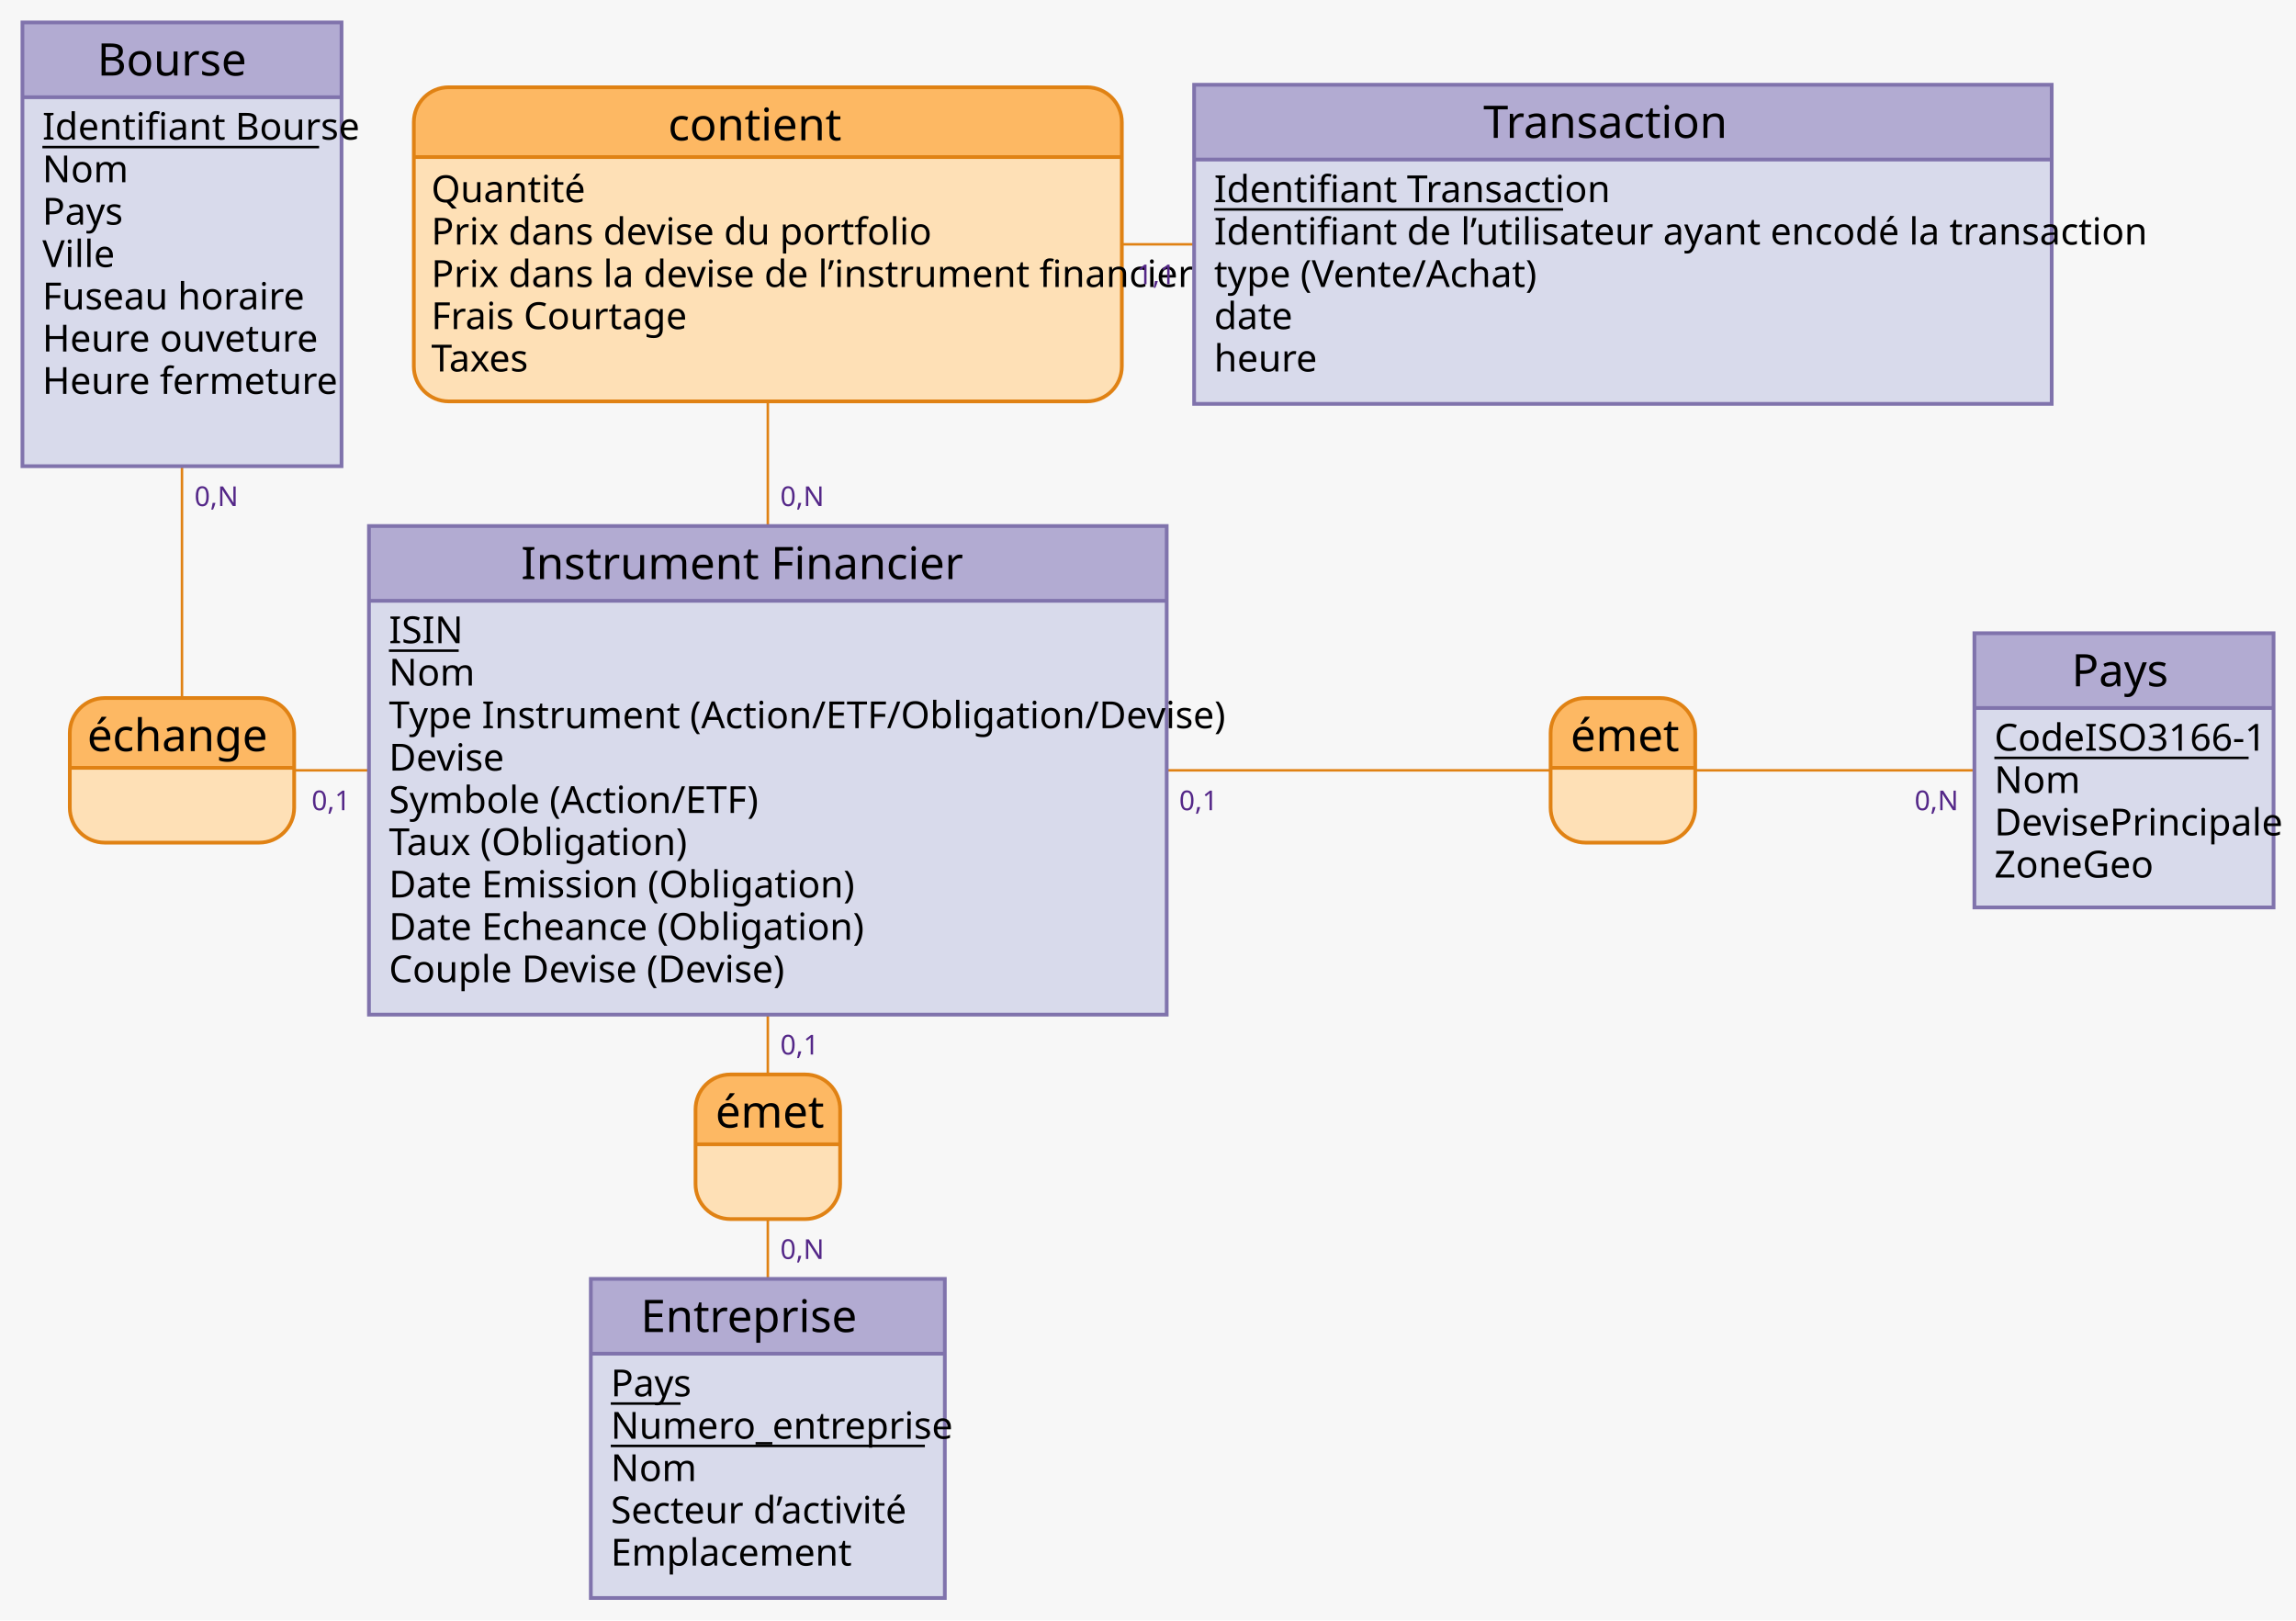
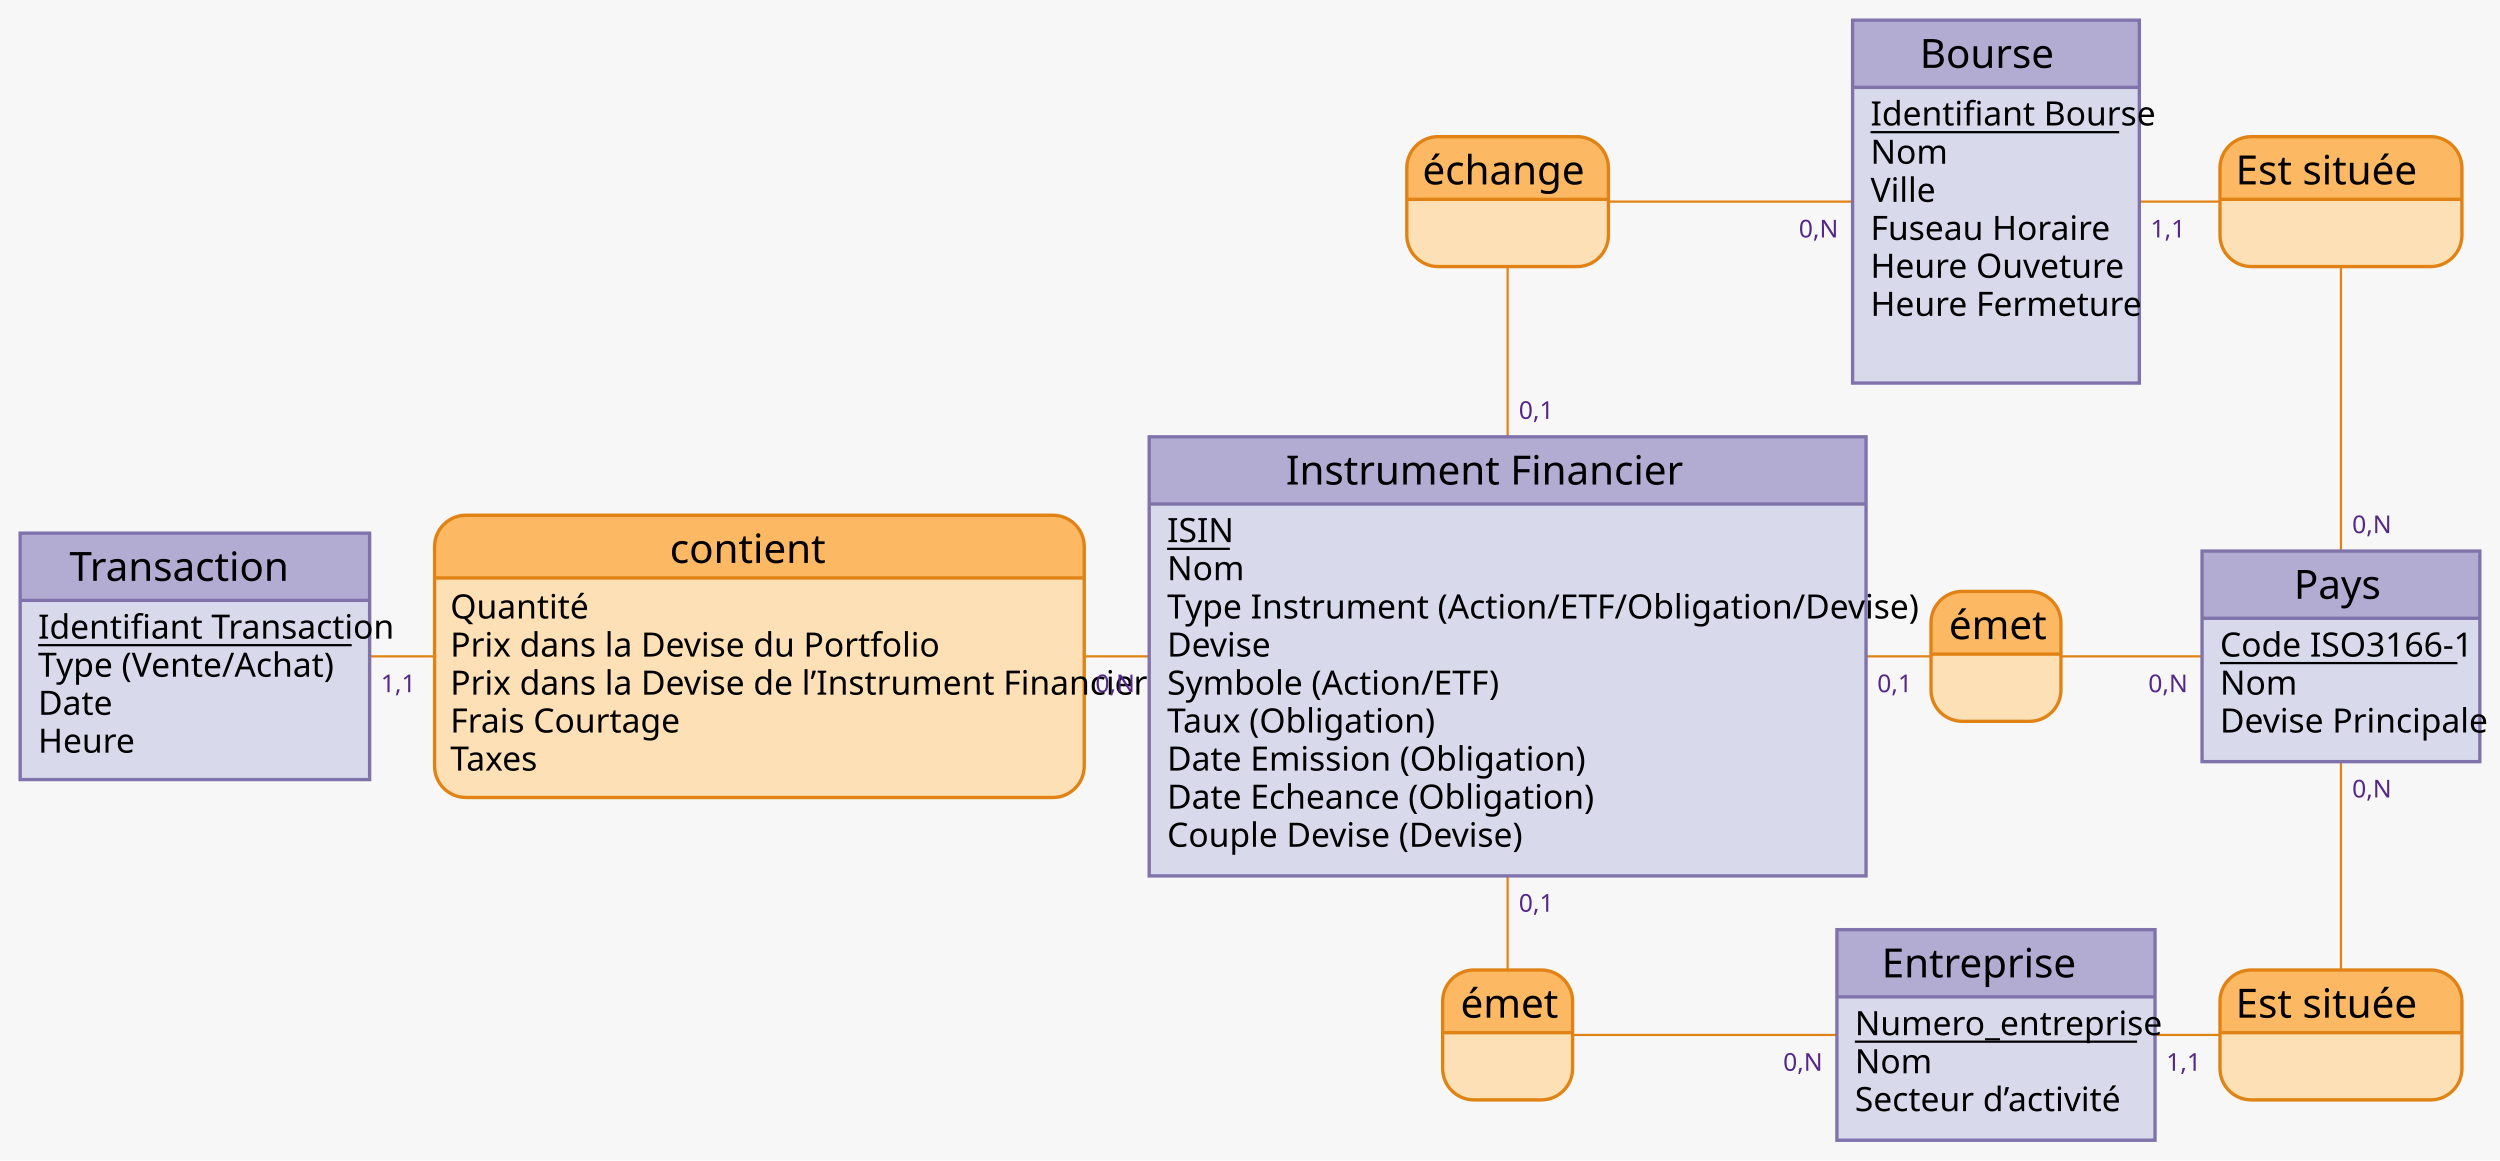
- <svg xmlns="http://www.w3.org/2000/svg" width="921" height="650" viewBox="0 0 921 650">
-   <rect x="0" y="0" width="921" height="650" fill="#f7f7f7" stroke="none" stroke-width="0" />
+ <svg xmlns="http://www.w3.org/2000/svg" width="1116" height="518" viewBox="0 0 1116 518">
+   <rect x="0" y="0" width="1116" height="518" fill="#f7f7f7" stroke="none" stroke-width="0" />
  <g>
-     <line x1="651" y1="98" x2="308" y2="98" stroke="#e08214" stroke-width="1" />
-     <line x1="308" y1="309" x2="308" y2="98" stroke="#e08214" stroke-width="1" />
+     <line x1="673" y1="293" x2="673" y2="90" stroke="#e08214" stroke-width="1" />
+     <line x1="891" y1="90" x2="673" y2="90" stroke="#e08214" stroke-width="1" />
    <g>
-       <path d="M436 35 a14 14 90 0 1 14 14 V63 h-284 V49 a14 14 90 0 1 14 -14" fill="#fdb863" stroke="#fdb863" stroke-width="0" />
-       <path d="M450 63 v84 a14 14 90 0 1 -14 14 H180 a14 14 90 0 1 -14 -14 V63 H284" fill="#fee0b6" stroke="#fee0b6" stroke-width="0" />
-       <rect x="166" y="35" width="284" height="126" fill="none" rx="14" stroke="#e08214" stroke-width="1.5" />
-       <line x1="166" y1="63" x2="450" y2="63" stroke="#e08214" stroke-width="1.5" />
-       <text x="268" y="56.3" fill="#000000" font-family="Copperplate" font-size="18">contient</text>
-       <text x="173" y="81.1" fill="#000000" font-family="Gill Sans" font-size="15">Quantité</text>
-       <text x="173" y="98.1" fill="#000000" font-family="Gill Sans" font-size="15">Prix dans devise du portfolio</text>
-       <text x="173" y="115.1" fill="#000000" font-family="Gill Sans" font-size="15">Prix dans la devise de l’instrument financier</text>
-       <text x="173" y="132" fill="#000000" font-family="Gill Sans" font-size="15">Frais Courtage</text>
-       <text x="173" y="149" fill="#000000" font-family="Gill Sans" font-size="15">Taxes</text>
+       <path d="M704 61 a14 14 90 0 1 14 14 V89 h-90 V75 a14 14 90 0 1 14 -14" fill="#fdb863" stroke="#fdb863" stroke-width="0" />
+       <path d="M718 89 v16 a14 14 90 0 1 -14 14 H642 a14 14 90 0 1 -14 -14 V89 H90" fill="#fee0b6" stroke="#fee0b6" stroke-width="0" />
+       <rect x="628" y="61" width="90" height="58" fill="none" rx="14" stroke="#e08214" stroke-width="1.5" />
+       <line x1="628" y1="89" x2="718" y2="89" stroke="#e08214" stroke-width="1.5" />
+       <text x="635" y="82.3" fill="#000000" font-family="Copperplate" font-size="18">échange</text>
    </g>
-     <text x="456" y="114" fill="#542788" font-family="Futura" font-size="11">1,1</text>
-     <text x="313" y="203" fill="#542788" font-family="Futura" font-size="11">0,N</text>
+     <text x="678" y="187" fill="#542788" font-family="Futura" font-size="11">0,1</text>
+     <text x="803" y="106" fill="#542788" font-family="Futura" font-size="11">0,N</text>
  </g>
  <g>
-     <line x1="308" y1="309" x2="73" y2="309" stroke="#e08214" stroke-width="1" />
-     <line x1="73" y1="98" x2="73" y2="309" stroke="#e08214" stroke-width="1" />
+     <line x1="891" y1="90" x2="1045" y2="90" stroke="#e08214" stroke-width="1" />
+     <line x1="1045" y1="293" x2="1045" y2="90" stroke="#e08214" stroke-width="1" />
    <g>
-       <path d="M104 280 a14 14 90 0 1 14 14 V308 h-90 V294 a14 14 90 0 1 14 -14" fill="#fdb863" stroke="#fdb863" stroke-width="0" />
-       <path d="M118 308 v16 a14 14 90 0 1 -14 14 H42 a14 14 90 0 1 -14 -14 V308 H90" fill="#fee0b6" stroke="#fee0b6" stroke-width="0" />
-       <rect x="28" y="280" width="90" height="58" fill="none" rx="14" stroke="#e08214" stroke-width="1.5" />
-       <line x1="28" y1="308" x2="118" y2="308" stroke="#e08214" stroke-width="1.5" />
-       <text x="35" y="301.3" fill="#000000" font-family="Copperplate" font-size="18">échange</text>
+       <path d="M1085 61 a14 14 90 0 1 14 14 V89 h-108 V75 a14 14 90 0 1 14 -14" fill="#fdb863" stroke="#fdb863" stroke-width="0" />
+       <path d="M1099 89 v16 a14 14 90 0 1 -14 14 H1005 a14 14 90 0 1 -14 -14 V89 H108" fill="#fee0b6" stroke="#fee0b6" stroke-width="0" />
+       <rect x="991" y="61" width="108" height="58" fill="none" rx="14" stroke="#e08214" stroke-width="1.5" />
+       <line x1="991" y1="89" x2="1099" y2="89" stroke="#e08214" stroke-width="1.5" />
+       <text x="998" y="82.3" fill="#000000" font-family="Copperplate" font-size="18">Est située</text>
    </g>
-     <text x="125" y="325" fill="#542788" font-family="Futura" font-size="11">0,1</text>
-     <text x="78" y="203" fill="#542788" font-family="Futura" font-size="11">0,N</text>
+     <text x="960" y="106" fill="#542788" font-family="Futura" font-size="11">1,1</text>
+     <text x="1050" y="238" fill="#542788" font-family="Futura" font-size="11">0,N</text>
  </g>
  <g>
-     <line x1="852" y1="309" x2="651" y2="309" stroke="#e08214" stroke-width="1" />
-     <line x1="308" y1="309" x2="651" y2="309" stroke="#e08214" stroke-width="1" />
+     <line x1="87" y1="293" x2="339" y2="293" stroke="#e08214" stroke-width="1" />
+     <line x1="673" y1="293" x2="339" y2="293" stroke="#e08214" stroke-width="1" />
    <g>
-       <path d="M666 280 a14 14 90 0 1 14 14 V308 h-58 V294 a14 14 90 0 1 14 -14" fill="#fdb863" stroke="#fdb863" stroke-width="0" />
-       <path d="M680 308 v16 a14 14 90 0 1 -14 14 H636 a14 14 90 0 1 -14 -14 V308 H58" fill="#fee0b6" stroke="#fee0b6" stroke-width="0" />
-       <rect x="622" y="280" width="58" height="58" fill="none" rx="14" stroke="#e08214" stroke-width="1.5" />
-       <line x1="622" y1="308" x2="680" y2="308" stroke="#e08214" stroke-width="1.5" />
-       <text x="630" y="301.3" fill="#000000" font-family="Copperplate" font-size="18">émet</text>
+       <path d="M470 230 a14 14 90 0 1 14 14 V258 h-290 V244 a14 14 90 0 1 14 -14" fill="#fdb863" stroke="#fdb863" stroke-width="0" />
+       <path d="M484 258 v84 a14 14 90 0 1 -14 14 H208 a14 14 90 0 1 -14 -14 V258 H290" fill="#fee0b6" stroke="#fee0b6" stroke-width="0" />
+       <rect x="194" y="230" width="290" height="126" fill="none" rx="14" stroke="#e08214" stroke-width="1.5" />
+       <line x1="194" y1="258" x2="484" y2="258" stroke="#e08214" stroke-width="1.5" />
+       <text x="299" y="251.3" fill="#000000" font-family="Copperplate" font-size="18">contient</text>
+       <text x="201" y="276.1" fill="#000000" font-family="Gill Sans" font-size="15">Quantité</text>
+       <text x="201" y="293.1" fill="#000000" font-family="Gill Sans" font-size="15">Prix dans la Devise du Portfolio</text>
+       <text x="201" y="310.1" fill="#000000" font-family="Gill Sans" font-size="15">Prix dans la Devise de l’Instrument Financier</text>
+       <text x="201" y="327" fill="#000000" font-family="Gill Sans" font-size="15">Frais Courtage</text>
+       <text x="201" y="344" fill="#000000" font-family="Gill Sans" font-size="15">Taxes</text>
    </g>
-     <text x="768" y="325" fill="#542788" font-family="Futura" font-size="11">0,N</text>
-     <text x="473" y="325" fill="#542788" font-family="Futura" font-size="11">0,1</text>
+     <text x="170" y="309" fill="#542788" font-family="Futura" font-size="11">1,1</text>
+     <text x="489" y="309" fill="#542788" font-family="Futura" font-size="11">0,N</text>
  </g>
  <g>
-     <line x1="308" y1="309" x2="308" y2="460" stroke="#e08214" stroke-width="1" />
-     <line x1="308" y1="577" x2="308" y2="460" stroke="#e08214" stroke-width="1" />
+     <line x1="1045" y1="293" x2="891" y2="293" stroke="#e08214" stroke-width="1" />
+     <line x1="673" y1="293" x2="891" y2="293" stroke="#e08214" stroke-width="1" />
    <g>
-       <path d="M323 431 a14 14 90 0 1 14 14 V459 h-58 V445 a14 14 90 0 1 14 -14" fill="#fdb863" stroke="#fdb863" stroke-width="0" />
-       <path d="M337 459 v16 a14 14 90 0 1 -14 14 H293 a14 14 90 0 1 -14 -14 V459 H58" fill="#fee0b6" stroke="#fee0b6" stroke-width="0" />
-       <rect x="279" y="431" width="58" height="58" fill="none" rx="14" stroke="#e08214" stroke-width="1.5" />
-       <line x1="279" y1="459" x2="337" y2="459" stroke="#e08214" stroke-width="1.5" />
-       <text x="287" y="452.3" fill="#000000" font-family="Copperplate" font-size="18">émet</text>
+       <path d="M906 264 a14 14 90 0 1 14 14 V292 h-58 V278 a14 14 90 0 1 14 -14" fill="#fdb863" stroke="#fdb863" stroke-width="0" />
+       <path d="M920 292 v16 a14 14 90 0 1 -14 14 H876 a14 14 90 0 1 -14 -14 V292 H58" fill="#fee0b6" stroke="#fee0b6" stroke-width="0" />
+       <rect x="862" y="264" width="58" height="58" fill="none" rx="14" stroke="#e08214" stroke-width="1.5" />
+       <line x1="862" y1="292" x2="920" y2="292" stroke="#e08214" stroke-width="1.5" />
+       <text x="870" y="285.3" fill="#000000" font-family="Copperplate" font-size="18">émet</text>
    </g>
-     <text x="313" y="423" fill="#542788" font-family="Futura" font-size="11">0,1</text>
-     <text x="313" y="505" fill="#542788" font-family="Futura" font-size="11">0,N</text>
+     <text x="959" y="309" fill="#542788" font-family="Futura" font-size="11">0,N</text>
+     <text x="838" y="309" fill="#542788" font-family="Futura" font-size="11">0,1</text>
+   </g>
+   <g>
+     <line x1="673" y1="293" x2="673" y2="462" stroke="#e08214" stroke-width="1" />
+     <line x1="891" y1="462" x2="673" y2="462" stroke="#e08214" stroke-width="1" />
+     <g>
+       <path d="M688 433 a14 14 90 0 1 14 14 V461 h-58 V447 a14 14 90 0 1 14 -14" fill="#fdb863" stroke="#fdb863" stroke-width="0" />
+       <path d="M702 461 v16 a14 14 90 0 1 -14 14 H658 a14 14 90 0 1 -14 -14 V461 H58" fill="#fee0b6" stroke="#fee0b6" stroke-width="0" />
+       <rect x="644" y="433" width="58" height="58" fill="none" rx="14" stroke="#e08214" stroke-width="1.5" />
+       <line x1="644" y1="461" x2="702" y2="461" stroke="#e08214" stroke-width="1.5" />
+       <text x="652" y="454.3" fill="#000000" font-family="Copperplate" font-size="18">émet</text>
+     </g>
+     <text x="678" y="407" fill="#542788" font-family="Futura" font-size="11">0,1</text>
+     <text x="796" y="478" fill="#542788" font-family="Futura" font-size="11">0,N</text>
+   </g>
+   <g>
+     <line x1="891" y1="462" x2="1045" y2="462" stroke="#e08214" stroke-width="1" />
+     <line x1="1045" y1="293" x2="1045" y2="462" stroke="#e08214" stroke-width="1" />
+     <g>
+       <path d="M1085 433 a14 14 90 0 1 14 14 V461 h-108 V447 a14 14 90 0 1 14 -14" fill="#fdb863" stroke="#fdb863" stroke-width="0" />
+       <path d="M1099 461 v16 a14 14 90 0 1 -14 14 H1005 a14 14 90 0 1 -14 -14 V461 H108" fill="#fee0b6" stroke="#fee0b6" stroke-width="0" />
+       <rect x="991" y="433" width="108" height="58" fill="none" rx="14" stroke="#e08214" stroke-width="1.5" />
+       <line x1="991" y1="461" x2="1099" y2="461" stroke="#e08214" stroke-width="1.5" />
+       <text x="998" y="454.3" fill="#000000" font-family="Copperplate" font-size="18">Est située</text>
+     </g>
+     <text x="967" y="478" fill="#542788" font-family="Futura" font-size="11">1,1</text>
+     <text x="1050" y="356" fill="#542788" font-family="Futura" font-size="11">0,N</text>
  </g>
  <g>
    <g>
-       <rect x="9" y="9" width="128" height="30" fill="#b2abd2" stroke="none" stroke-width="0" opacity="1" />
-       <rect x="9" y="39" width="128" height="148" fill="#d8daeb" stroke="none" stroke-width="0" opacity="1" />
-       <rect x="9" y="9" width="128" height="178" fill="none" stroke="#8073ac" stroke-width="1.5" opacity="1" />
-       <line x1="9" y1="39" x2="137" y2="39" stroke="#8073ac" stroke-width="1.5" />
+       <rect x="827" y="9" width="128" height="30" fill="#b2abd2" stroke="none" stroke-width="0" opacity="1" />
+       <rect x="827" y="39" width="128" height="132" fill="#d8daeb" stroke="none" stroke-width="0" opacity="1" />
+       <rect x="827" y="9" width="128" height="162" fill="none" stroke="#8073ac" stroke-width="1.5" opacity="1" />
+       <line x1="827" y1="39" x2="955" y2="39" stroke="#8073ac" stroke-width="1.5" />
    </g>
-     <text x="39" y="30.3" fill="#000000" font-family="Copperplate" font-size="18">Bourse</text>
-     <text x="17" y="56" fill="#000000" font-family="Gill Sans" font-size="15">Identifiant Bourse</text>
-     <line x1="17" y1="59" x2="128" y2="59" stroke="#000000" stroke-width="1" />
-     <text x="17" y="73.1" fill="#000000" font-family="Gill Sans" font-size="15">Nom</text>
-     <text x="17" y="90.1" fill="#000000" font-family="Gill Sans" font-size="15">Pays</text>
-     <text x="17" y="107.1" fill="#000000" font-family="Gill Sans" font-size="15">Ville</text>
-     <text x="17" y="124.1" fill="#000000" font-family="Gill Sans" font-size="15">Fuseau horaire</text>
-     <text x="17" y="141" fill="#000000" font-family="Gill Sans" font-size="15">Heure ouveture</text>
-     <text x="17" y="158" fill="#000000" font-family="Gill Sans" font-size="15">Heure fermeture</text>
+     <text x="857" y="30.3" fill="#000000" font-family="Copperplate" font-size="18">Bourse</text>
+     <text x="835" y="56" fill="#000000" font-family="Gill Sans" font-size="15">Identifiant Bourse</text>
+     <line x1="835" y1="59" x2="946" y2="59" stroke="#000000" stroke-width="1" />
+     <text x="835" y="73.1" fill="#000000" font-family="Gill Sans" font-size="15">Nom</text>
+     <text x="835" y="90.1" fill="#000000" font-family="Gill Sans" font-size="15">Ville</text>
+     <text x="835" y="107.1" fill="#000000" font-family="Gill Sans" font-size="15">Fuseau Horaire</text>
+     <text x="835" y="124" fill="#000000" font-family="Gill Sans" font-size="15">Heure Ouveture</text>
+     <text x="835" y="141" fill="#000000" font-family="Gill Sans" font-size="15">Heure Fermeture</text>
  </g>
  <g>
    <g>
-       <rect x="479" y="34" width="344" height="30" fill="#b2abd2" stroke="none" stroke-width="0" opacity="1" />
-       <rect x="479" y="64" width="344" height="98" fill="#d8daeb" stroke="none" stroke-width="0" opacity="1" />
-       <rect x="479" y="34" width="344" height="128" fill="none" stroke="#8073ac" stroke-width="1.5" opacity="1" />
-       <line x1="479" y1="64" x2="823" y2="64" stroke="#8073ac" stroke-width="1.5" />
+       <rect x="9" y="238" width="156" height="30" fill="#b2abd2" stroke="none" stroke-width="0" opacity="1" />
+       <rect x="9" y="268" width="156" height="80" fill="#d8daeb" stroke="none" stroke-width="0" opacity="1" />
+       <rect x="9" y="238" width="156" height="110" fill="none" stroke="#8073ac" stroke-width="1.5" opacity="1" />
+       <line x1="9" y1="268" x2="165" y2="268" stroke="#8073ac" stroke-width="1.5" />
    </g>
-     <text x="595" y="55.3" fill="#000000" font-family="Copperplate" font-size="18">Transaction</text>
-     <text x="487" y="81.1" fill="#000000" font-family="Gill Sans" font-size="15">Identifiant Transaction</text>
-     <line x1="487" y1="84" x2="627" y2="84" stroke="#000000" stroke-width="1" />
-     <text x="487" y="98.1" fill="#000000" font-family="Gill Sans" font-size="15">Identifiant de l’utilisateur ayant encodé la transaction</text>
-     <text x="487" y="115.1" fill="#000000" font-family="Gill Sans" font-size="15">type (Vente/Achat)</text>
-     <text x="487" y="132" fill="#000000" font-family="Gill Sans" font-size="15">date</text>
-     <text x="487" y="149" fill="#000000" font-family="Gill Sans" font-size="15">heure</text>
+     <text x="31" y="259.3" fill="#000000" font-family="Copperplate" font-size="18">Transaction</text>
+     <text x="17" y="285.1" fill="#000000" font-family="Gill Sans" font-size="15">Identifiant Transaction</text>
+     <line x1="17" y1="288" x2="157" y2="288" stroke="#000000" stroke-width="1" />
+     <text x="17" y="302.1" fill="#000000" font-family="Gill Sans" font-size="15">Type (Vente/Achat)</text>
+     <text x="17" y="319.1" fill="#000000" font-family="Gill Sans" font-size="15">Date</text>
+     <text x="17" y="336" fill="#000000" font-family="Gill Sans" font-size="15">Heure</text>
  </g>
  <g>
    <g>
-       <rect x="148" y="211" width="320" height="30" fill="#b2abd2" stroke="none" stroke-width="0" opacity="1" />
-       <rect x="148" y="241" width="320" height="166" fill="#d8daeb" stroke="none" stroke-width="0" opacity="1" />
-       <rect x="148" y="211" width="320" height="196" fill="none" stroke="#8073ac" stroke-width="1.5" opacity="1" />
-       <line x1="148" y1="241" x2="468" y2="241" stroke="#8073ac" stroke-width="1.5" />
+       <rect x="513" y="195" width="320" height="30" fill="#b2abd2" stroke="none" stroke-width="0" opacity="1" />
+       <rect x="513" y="225" width="320" height="166" fill="#d8daeb" stroke="none" stroke-width="0" opacity="1" />
+       <rect x="513" y="195" width="320" height="196" fill="none" stroke="#8073ac" stroke-width="1.5" opacity="1" />
+       <line x1="513" y1="225" x2="833" y2="225" stroke="#8073ac" stroke-width="1.5" />
    </g>
-     <text x="209" y="232.3" fill="#000000" font-family="Copperplate" font-size="18">Instrument Financier</text>
-     <text x="156" y="258" fill="#000000" font-family="Gill Sans" font-size="15">ISIN</text>
-     <line x1="156" y1="261" x2="184" y2="261" stroke="#000000" stroke-width="1" />
-     <text x="156" y="275" fill="#000000" font-family="Gill Sans" font-size="15">Nom</text>
-     <text x="156" y="292.1" fill="#000000" font-family="Gill Sans" font-size="15">Type Instrument (Action/ETF/Obligation/Devise)</text>
-     <text x="156" y="309.1" fill="#000000" font-family="Gill Sans" font-size="15">Devise</text>
-     <text x="156" y="326.1" fill="#000000" font-family="Gill Sans" font-size="15">Symbole (Action/ETF)</text>
-     <text x="156" y="343" fill="#000000" font-family="Gill Sans" font-size="15">Taux (Obligation)</text>
-     <text x="156" y="360" fill="#000000" font-family="Gill Sans" font-size="15">Date Emission (Obligation)</text>
-     <text x="156" y="377" fill="#000000" font-family="Gill Sans" font-size="15">Date Echeance (Obligation)</text>
-     <text x="156" y="394" fill="#000000" font-family="Gill Sans" font-size="15">Couple Devise (Devise)</text>
+     <text x="574" y="216.3" fill="#000000" font-family="Copperplate" font-size="18">Instrument Financier</text>
+     <text x="521" y="242" fill="#000000" font-family="Gill Sans" font-size="15">ISIN</text>
+     <line x1="521" y1="245" x2="549" y2="245" stroke="#000000" stroke-width="1" />
+     <text x="521" y="259" fill="#000000" font-family="Gill Sans" font-size="15">Nom</text>
+     <text x="521" y="276.1" fill="#000000" font-family="Gill Sans" font-size="15">Type Instrument (Action/ETF/Obligation/Devise)</text>
+     <text x="521" y="293.1" fill="#000000" font-family="Gill Sans" font-size="15">Devise</text>
+     <text x="521" y="310.1" fill="#000000" font-family="Gill Sans" font-size="15">Symbole (Action/ETF)</text>
+     <text x="521" y="327" fill="#000000" font-family="Gill Sans" font-size="15">Taux (Obligation)</text>
+     <text x="521" y="344" fill="#000000" font-family="Gill Sans" font-size="15">Date Emission (Obligation)</text>
+     <text x="521" y="361" fill="#000000" font-family="Gill Sans" font-size="15">Date Echeance (Obligation)</text>
+     <text x="521" y="378" fill="#000000" font-family="Gill Sans" font-size="15">Couple Devise (Devise)</text>
  </g>
  <g>
    <g>
-       <rect x="792" y="254" width="120" height="30" fill="#b2abd2" stroke="none" stroke-width="0" opacity="1" />
-       <rect x="792" y="284" width="120" height="80" fill="#d8daeb" stroke="none" stroke-width="0" opacity="1" />
-       <rect x="792" y="254" width="120" height="110" fill="none" stroke="#8073ac" stroke-width="1.5" opacity="1" />
-       <line x1="792" y1="284" x2="912" y2="284" stroke="#8073ac" stroke-width="1.5" />
+       <rect x="983" y="246" width="124" height="30" fill="#b2abd2" stroke="none" stroke-width="0" opacity="1" />
+       <rect x="983" y="276" width="124" height="64" fill="#d8daeb" stroke="none" stroke-width="0" opacity="1" />
+       <rect x="983" y="246" width="124" height="94" fill="none" stroke="#8073ac" stroke-width="1.5" opacity="1" />
+       <line x1="983" y1="276" x2="1107" y2="276" stroke="#8073ac" stroke-width="1.5" />
    </g>
-     <text x="831" y="275.3" fill="#000000" font-family="Copperplate" font-size="18">Pays</text>
-     <text x="800" y="301.1" fill="#000000" font-family="Gill Sans" font-size="15">CodeISO3166-1</text>
-     <line x1="800" y1="304" x2="902" y2="304" stroke="#000000" stroke-width="1" />
-     <text x="800" y="318.1" fill="#000000" font-family="Gill Sans" font-size="15">Nom</text>
-     <text x="800" y="335.1" fill="#000000" font-family="Gill Sans" font-size="15">DevisePrincipale</text>
-     <text x="800" y="352" fill="#000000" font-family="Gill Sans" font-size="15">ZoneGeo</text>
+     <text x="1024" y="267.3" fill="#000000" font-family="Copperplate" font-size="18">Pays</text>
+     <text x="991" y="293.1" fill="#000000" font-family="Gill Sans" font-size="15">Code ISO3166-1</text>
+     <line x1="991" y1="296" x2="1097" y2="296" stroke="#000000" stroke-width="1" />
+     <text x="991" y="310.1" fill="#000000" font-family="Gill Sans" font-size="15">Nom</text>
+     <text x="991" y="327" fill="#000000" font-family="Gill Sans" font-size="15">Devise Principale</text>
  </g>
  <g>
    <g>
-       <rect x="237" y="513" width="142" height="30" fill="#b2abd2" stroke="none" stroke-width="0" opacity="1" />
-       <rect x="237" y="543" width="142" height="98" fill="#d8daeb" stroke="none" stroke-width="0" opacity="1" />
-       <rect x="237" y="513" width="142" height="128" fill="none" stroke="#8073ac" stroke-width="1.5" opacity="1" />
-       <line x1="237" y1="543" x2="379" y2="543" stroke="#8073ac" stroke-width="1.5" />
+       <rect x="820" y="415" width="142" height="30" fill="#b2abd2" stroke="none" stroke-width="0" opacity="1" />
+       <rect x="820" y="445" width="142" height="64" fill="#d8daeb" stroke="none" stroke-width="0" opacity="1" />
+       <rect x="820" y="415" width="142" height="94" fill="none" stroke="#8073ac" stroke-width="1.5" opacity="1" />
+       <line x1="820" y1="445" x2="962" y2="445" stroke="#8073ac" stroke-width="1.5" />
    </g>
-     <text x="257" y="534.3" fill="#000000" font-family="Copperplate" font-size="18">Entreprise</text>
-     <text x="245" y="560.1" fill="#000000" font-family="Gill Sans" font-size="15">Pays</text>
-     <line x1="245" y1="563" x2="273" y2="563" stroke="#000000" stroke-width="1" />
-     <text x="245" y="577.1" fill="#000000" font-family="Gill Sans" font-size="15">Numero_entreprise</text>
-     <line x1="245" y1="580" x2="371" y2="580" stroke="#000000" stroke-width="1" />
-     <text x="245" y="594.1" fill="#000000" font-family="Gill Sans" font-size="15">Nom</text>
-     <text x="245" y="611" fill="#000000" font-family="Gill Sans" font-size="15">Secteur d’activité</text>
-     <text x="245" y="628" fill="#000000" font-family="Gill Sans" font-size="15">Emplacement</text>
+     <text x="840" y="436.3" fill="#000000" font-family="Copperplate" font-size="18">Entreprise</text>
+     <text x="828" y="462.1" fill="#000000" font-family="Gill Sans" font-size="15">Numero_entreprise</text>
+     <line x1="828" y1="465" x2="954" y2="465" stroke="#000000" stroke-width="1" />
+     <text x="828" y="479.1" fill="#000000" font-family="Gill Sans" font-size="15">Nom</text>
+     <text x="828" y="496" fill="#000000" font-family="Gill Sans" font-size="15">Secteur d’activité</text>
  </g>
</svg>
